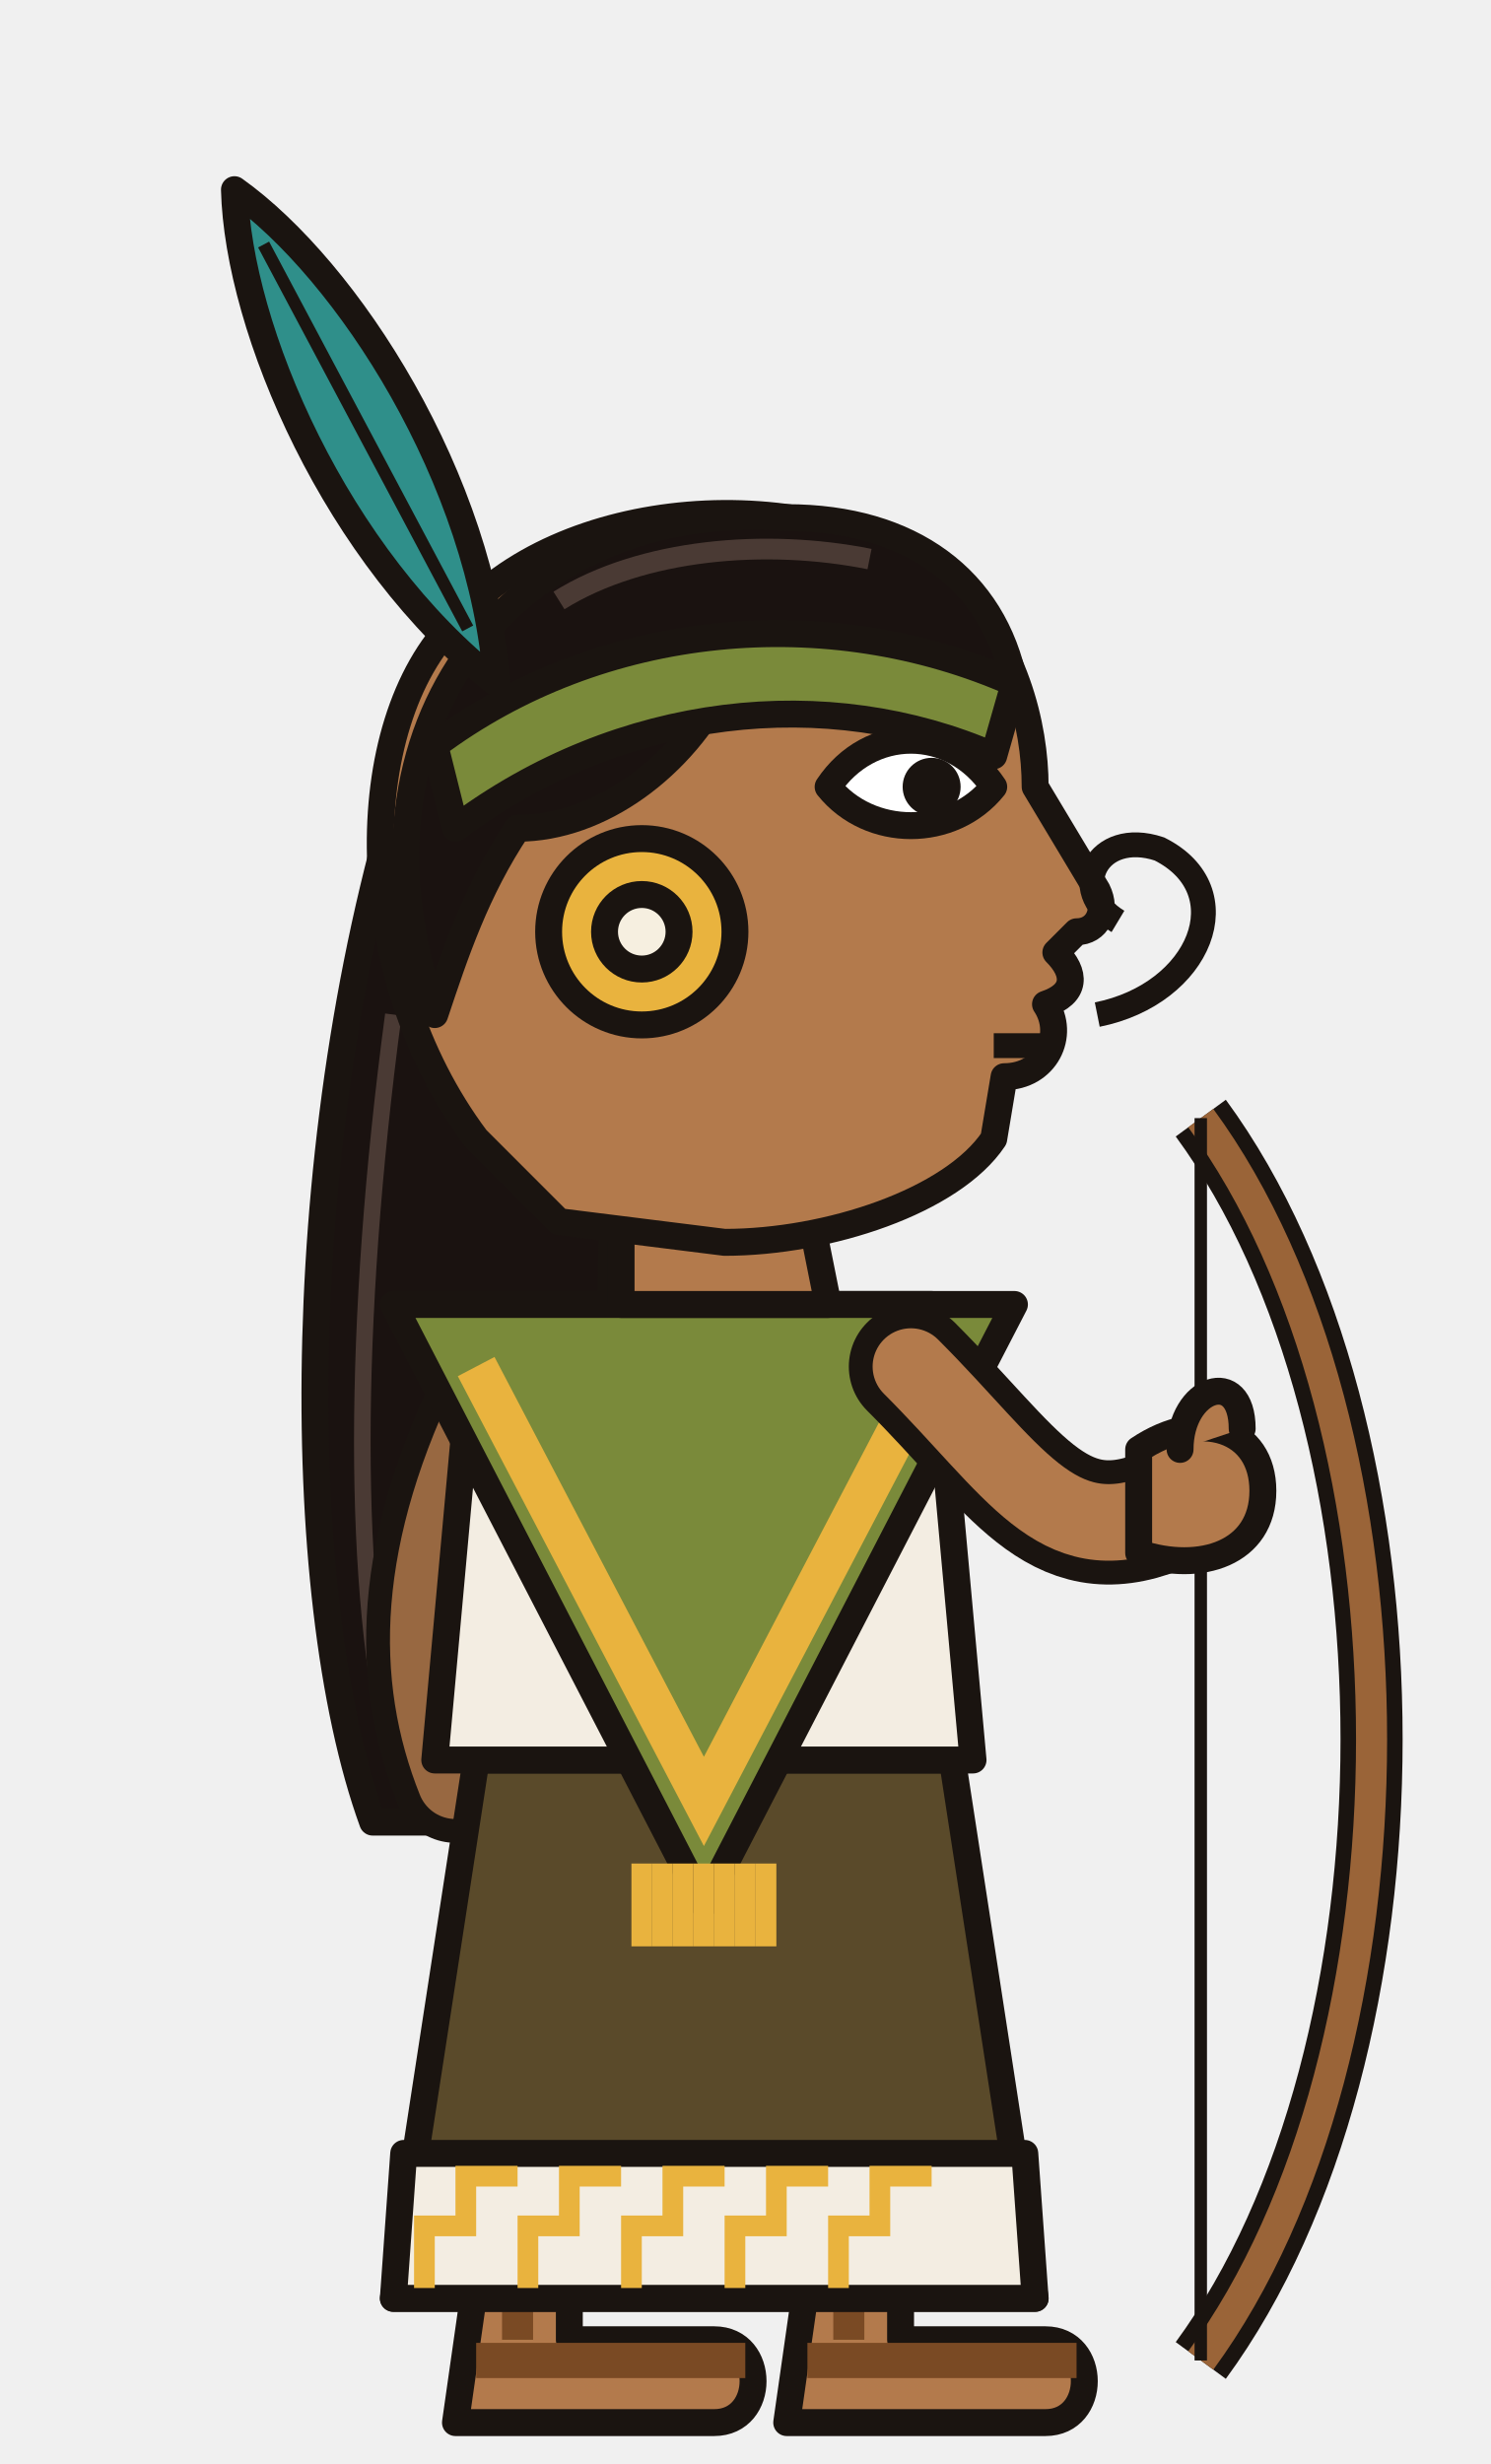
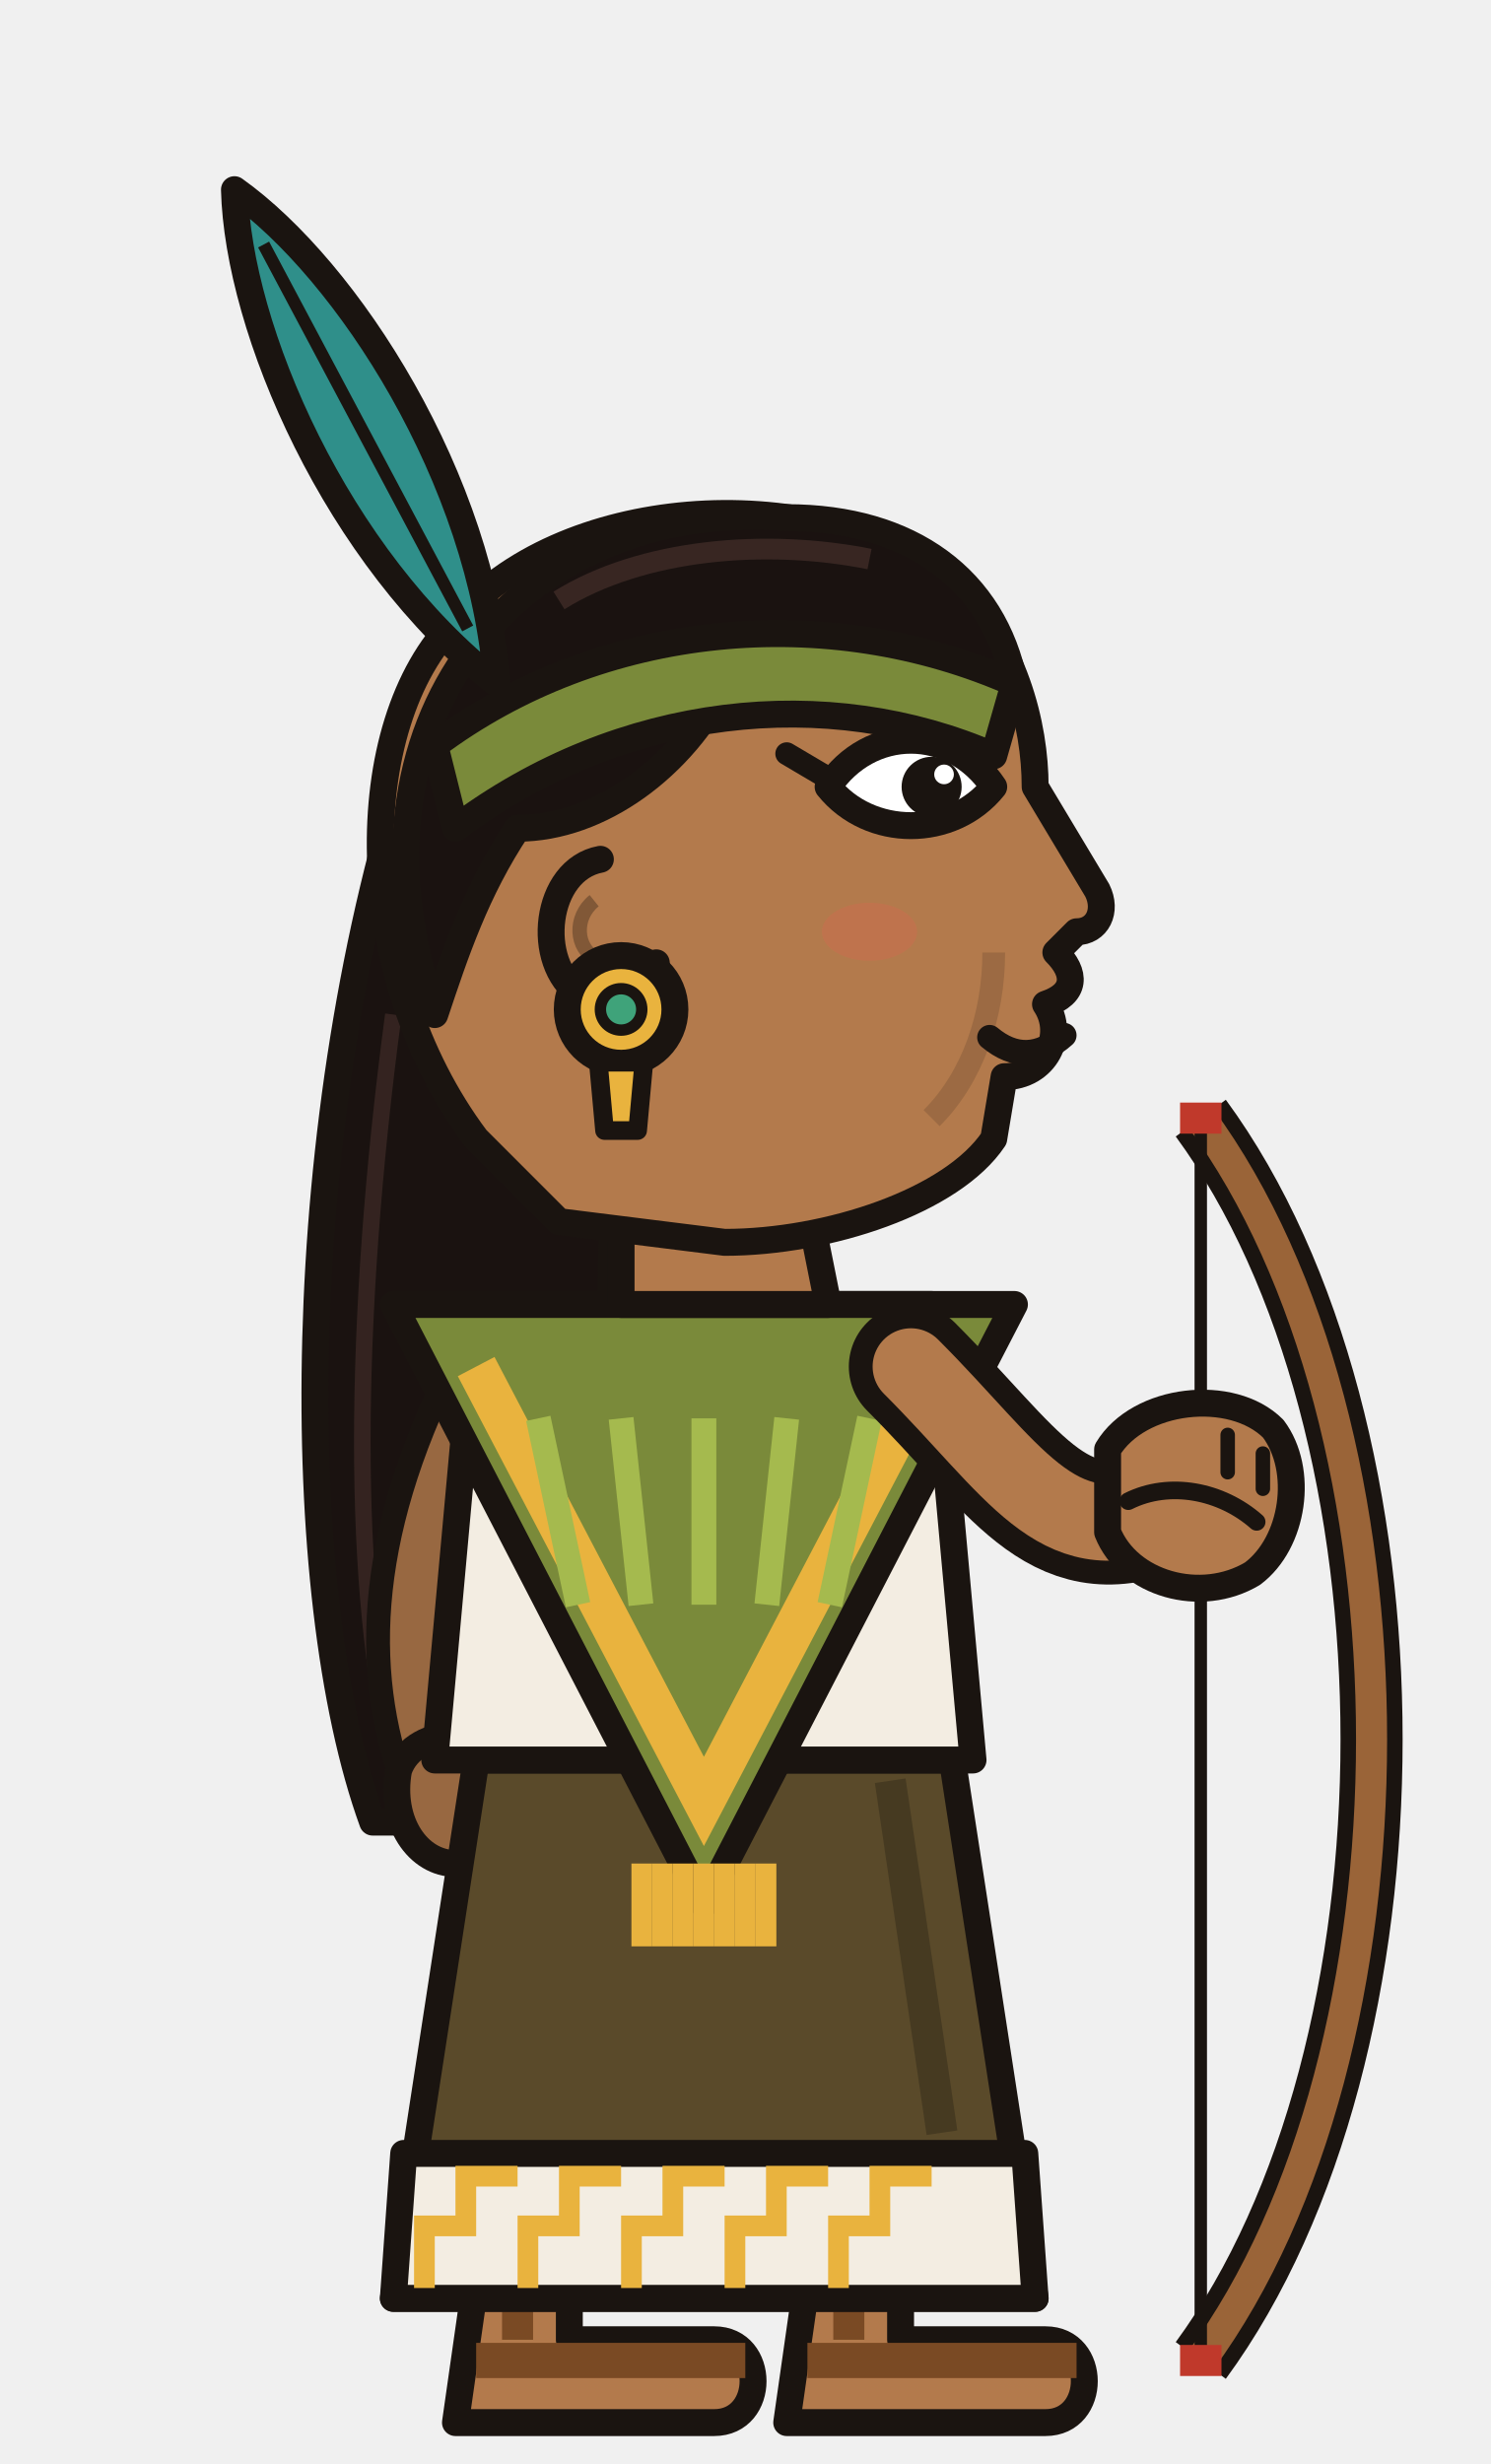
<svg xmlns="http://www.w3.org/2000/svg" class="fig fig--borgia" viewBox="-4 -38 144 238" role="img" aria-label="Nascha">
  <path d="M112 70 C 134 100 134 160 112 190" fill="none" stroke="#1a1410" stroke-width="6" />
  <path d="M112 70 C 134 100 134 160 112 190" fill="none" stroke="#9a6438" stroke-width="3" />
  <path d="M112 70 V190" stroke="#1a1410" stroke-width="1.2" />
+   <path d="M110 70 h4 M110 190 h4" stroke="#c0392b" stroke-width="3" />
  <path d="M36 34 C 24 70 24 116 32 138 L58 138 C 54 110 54 70 58 52Z" fill="#1a1210" stroke="#1a1410" stroke-width="2.6" stroke-linejoin="round" stroke-linecap="round" />
-   <path d="M34 60 C 30 90 30 116 34 132" stroke="#4a3a34" stroke-width="1.6" fill="none" />
+   <path d="M34 60 C 30 90 30 116 34 132" stroke="#3e2b26" stroke-width="1.6" fill="none" opacity=".7" />
  <path d="M44 96 C 36 112 36 124 40 134" fill="none" stroke="#1a1410" stroke-width="12" stroke-linecap="round" />
  <path d="M44 96 C 36 112 36 124 40 134" fill="none" stroke="#986841" stroke-width="7.4" stroke-linecap="round" />
+   <path d="M34.5 133 C 36 128.5 44 128.5 45.6 133 C 46.6 138 43.6 142 40 142 C 36.4 142 33.6 138 34.5 133Z" fill="#986841" stroke="#1a1410" stroke-width="2.6" stroke-linejoin="round" stroke-linecap="round" />
  <path d="M42 182 h9 v6 h14 c 5 0 5 8 0 8 h-25Z" fill="#b37a4c" stroke="#1a1410" stroke-width="2.6" stroke-linejoin="round" stroke-linecap="round" />
  <path d="M42 190 H68" stroke="#7a4a24" stroke-width="3.4" />
  <path d="M46 182 v6" stroke="#7a4a24" stroke-width="3" />
  <path d="M74 182 h9 v6 h14 c 5 0 5 8 0 8 h-25Z" fill="#b37a4c" stroke="#1a1410" stroke-width="2.6" stroke-linejoin="round" stroke-linecap="round" />
  <path d="M74 190 H100" stroke="#7a4a24" stroke-width="3.4" />
  <path d="M78 182 v6" stroke="#7a4a24" stroke-width="3" />
  <path d="M42 132 H88 L96 184 H34Z" fill="#5a4a2a" stroke="#1a1410" stroke-width="2.6" stroke-linejoin="round" stroke-linecap="round" />
+   <path d="M82 134 L87 168" stroke="#463a21" stroke-width="3" />
  <path d="M35 170 H95 L96 184 H34Z" fill="#f3ede2" stroke="#1a1410" stroke-width="2.6" stroke-linejoin="round" stroke-linecap="round" />
  <path d="M37 183 v-6 h4 v-4.8 h5M47 183 v-6 h4 v-4.8 h5M57 183 v-6 h4 v-4.8 h5M67 183 v-6 h4 v-4.8 h5M77 183 v-6 h4 v-4.8 h5" fill="none" stroke="#e9b33e" stroke-width="2" />
  <path d="M42 88 H86 L90 132 H38Z" fill="#f3ede2" stroke="#1a1410" stroke-width="2.6" stroke-linejoin="round" stroke-linecap="round" />
  <path d="M34 88 H94 L64 146Z" fill="#7a8a3a" stroke="#1a1410" stroke-width="2.6" stroke-linejoin="round" stroke-linecap="round" />
  <path d="M42 94 L64 136 L86 94" fill="none" stroke="#e9b33e" stroke-width="4" />
  <path d="M58 142 v8" stroke="#e9b33e" stroke-width="2" />
  <path d="M60 142 v8" stroke="#e9b33e" stroke-width="2" />
  <path d="M62 142 v8" stroke="#e9b33e" stroke-width="2" />
  <path d="M64 142 v8" stroke="#e9b33e" stroke-width="2" />
  <path d="M66 142 v8" stroke="#e9b33e" stroke-width="2" />
  <path d="M68 142 v8" stroke="#e9b33e" stroke-width="2" />
  <path d="M70 142 v8" stroke="#e9b33e" stroke-width="2" />
+   <path d="M48 99 l3.84 18" stroke="#a5ba4e" stroke-width="2.4" />
+   <path d="M56 99 l1.92 18" stroke="#a5ba4e" stroke-width="2.4" />
+   <path d="M64 99 l0 18" stroke="#a5ba4e" stroke-width="2.4" />
+   <path d="M72 99 l-1.92 18" stroke="#a5ba4e" stroke-width="2.4" />
+   <path d="M80 99 l-3.84 18" stroke="#a5ba4e" stroke-width="2.4" />
  <path d="M56 76 L56 88 L76 88 L74 78" fill="#b37a4c" stroke="#1a1410" stroke-width="2.6" stroke-linejoin="round" stroke-linecap="round" />
  <path d="M42 72 C 30 56 30 32 40 22 C 50 10 74 8 88 18 C 94 24 96 32 96 38 L102 48 C 103 50 102 52 100 52 L98 54 C 100 56 100 58 97 59 C 99 62 97 66 93 66 L92 72 C 88 78 76 82 66 82 L50 80Z" fill="#b37a4c" stroke="#1a1410" stroke-width="2.6" stroke-linejoin="round" stroke-linecap="round" />
+   <path d="M86 70 C 90 66 92 60 92 54" stroke="#93643e" stroke-width="2.2" fill="none" opacity=".7" />
  <path d="M76 38 C 80 32 88 32 92 38 C 88 43 80 43 76 38Z" fill="#fff" stroke="#1a1410" stroke-width="2.6" stroke-linejoin="round" stroke-linecap="round" />
-   <circle cx="86" cy="38" r="2.8" fill="#1a1410" />
-   <path d="M76 29 Q84 25 92 29" stroke="#1a1410" stroke-width="2.4" fill="none" />
-   <path d="M92 63 h6" stroke="#1a1410" stroke-width="2.4" />
-   <circle cx="58" cy="52" r="9" fill="#e9b33e" stroke="#1a1410" stroke-width="2.6" stroke-linejoin="round" stroke-linecap="round" />
-   <circle cx="58" cy="52" r="3.6" fill="#f6efe0" stroke="#1a1410" stroke-width="2.6" stroke-linejoin="round" stroke-linecap="round" />
+   <circle cx="86" cy="38" r="2.9" fill="#1a1410" />
+   <circle cx="87.2" cy="36.8" r=".95" fill="#fff" />
+   <path d="M76.4 37.4 l-4.4 -2.6" stroke="#1a1410" stroke-width="2.2" stroke-linecap="round" />
+   <path d="M76 29.4 Q84 24.6 92 29" stroke="#1a1410" stroke-width="2.4" fill="none" stroke-linecap="round" />
+   <path d="M91.6 62.2 q3.6 3 7.2 -.2" stroke="#1a1410" stroke-width="2.4" fill="none" stroke-linecap="round" />
+   <ellipse cx="80" cy="52" rx="4.6" ry="2.8" fill="#e0624e" opacity=".28" />
+   <path d="M54 45 C 48.6 46 47.6 55 52 58 C 55 60 59 58.6 59.4 55" fill="#b37a4c" stroke="#1a1410" stroke-width="2.6" stroke-linejoin="round" stroke-linecap="round" />
+   <path d="M53.4 49 C 51.4 50.6 51.6 53.6 53.6 54.6" fill="none" stroke="#815837" stroke-width="1.4" />
+   <circle cx="56" cy="59.5" r="5.2" fill="#e9b33e" stroke="#1a1410" stroke-width="2.6" stroke-linejoin="round" stroke-linecap="round" />
+   <circle cx="56" cy="59.5" r="2" fill="#3fa37a" stroke="#1a1410" stroke-width="1.1" />
+   <path d="M53.8 64.6 h4.4 l-.6 6.6 h-3.2Z" fill="#e9b33e" stroke="#1a1410" stroke-width="1.8" stroke-linejoin="round" />
  <path d="M38 60 C 28 32 46 10 72 12 C 84 12 92 18 94 28 C 84 24 74 24 66 28 C 62 36 54 42 46 42 C 42 48 40 54 38 60Z" fill="#1a1210" stroke="#1a1410" stroke-width="2.6" stroke-linejoin="round" stroke-linecap="round" />
-   <path d="M50 20 C 58 15 70 14 80 16" stroke="#4a3a34" stroke-width="2" fill="none" />
+   <path d="M50 20 C 58 15 70 14 80 16" stroke="#442f2a" stroke-width="2" fill="none" opacity=".7" />
  <g transform="rotate(-28 44 28)">
    <path d="M44 28 C 36 10 38 -14 44 -26 C 50 -14 52 10 44 28Z" fill="#2f8f8a" stroke="#1a1410" stroke-width="2.6" stroke-linejoin="round" stroke-linecap="round" />
    <path d="M44 22 V-20" stroke="#1a1410" stroke-width="1.2" />
  </g>
  <path d="M38 34 C 54 22 76 20 94 28 L92 35 C 76 28 56 30 40 42Z" fill="#7a8a3a" stroke="#1a1410" stroke-width="2.6" stroke-linejoin="round" stroke-linecap="round" />
  <path d="M84 94 C 94 104 98 112 108 108" fill="none" stroke="#1a1410" stroke-width="12" stroke-linecap="round" />
  <path d="M84 94 C 94 104 98 112 108 108" fill="none" stroke="#b37a4c" stroke-width="7.4" stroke-linecap="round" />
-   <path d="M106 102 C 112 98 118 100 118 106 C 118 112 112 114 106 112 Z" fill="#b37a4c" stroke="#1a1410" stroke-width="2.6" stroke-linejoin="round" stroke-linecap="round" />
-   <path d="M110 102 C 110 96 116 94 116 100" fill="#b37a4c" stroke="#1a1410" stroke-width="2.6" stroke-linejoin="round" stroke-linecap="round" />
-   <path d="M102 60 c 10 -2 14 -12 6 -16 c -6 -2 -9 4 -4 7" fill="none" stroke="#1a1410" stroke-width="2.4" />
+   <path d="M103 102 C 106 97 115 96 119 100 C 122 104 121 111 117 114 C 112 117 105 115 103 110 Z" fill="#b37a4c" stroke="#1a1410" stroke-width="2.6" stroke-linejoin="round" stroke-linecap="round" />
+   <path d="M114.6 100.6 v3.6 M118 102.4 v3.4" stroke="#1a1410" stroke-width="1.4" stroke-linecap="round" />
+   <path d="M105 107 C 109 105 114 106 117.4 109" fill="none" stroke="#1a1410" stroke-width="1.7" stroke-linecap="round" />
</svg>
